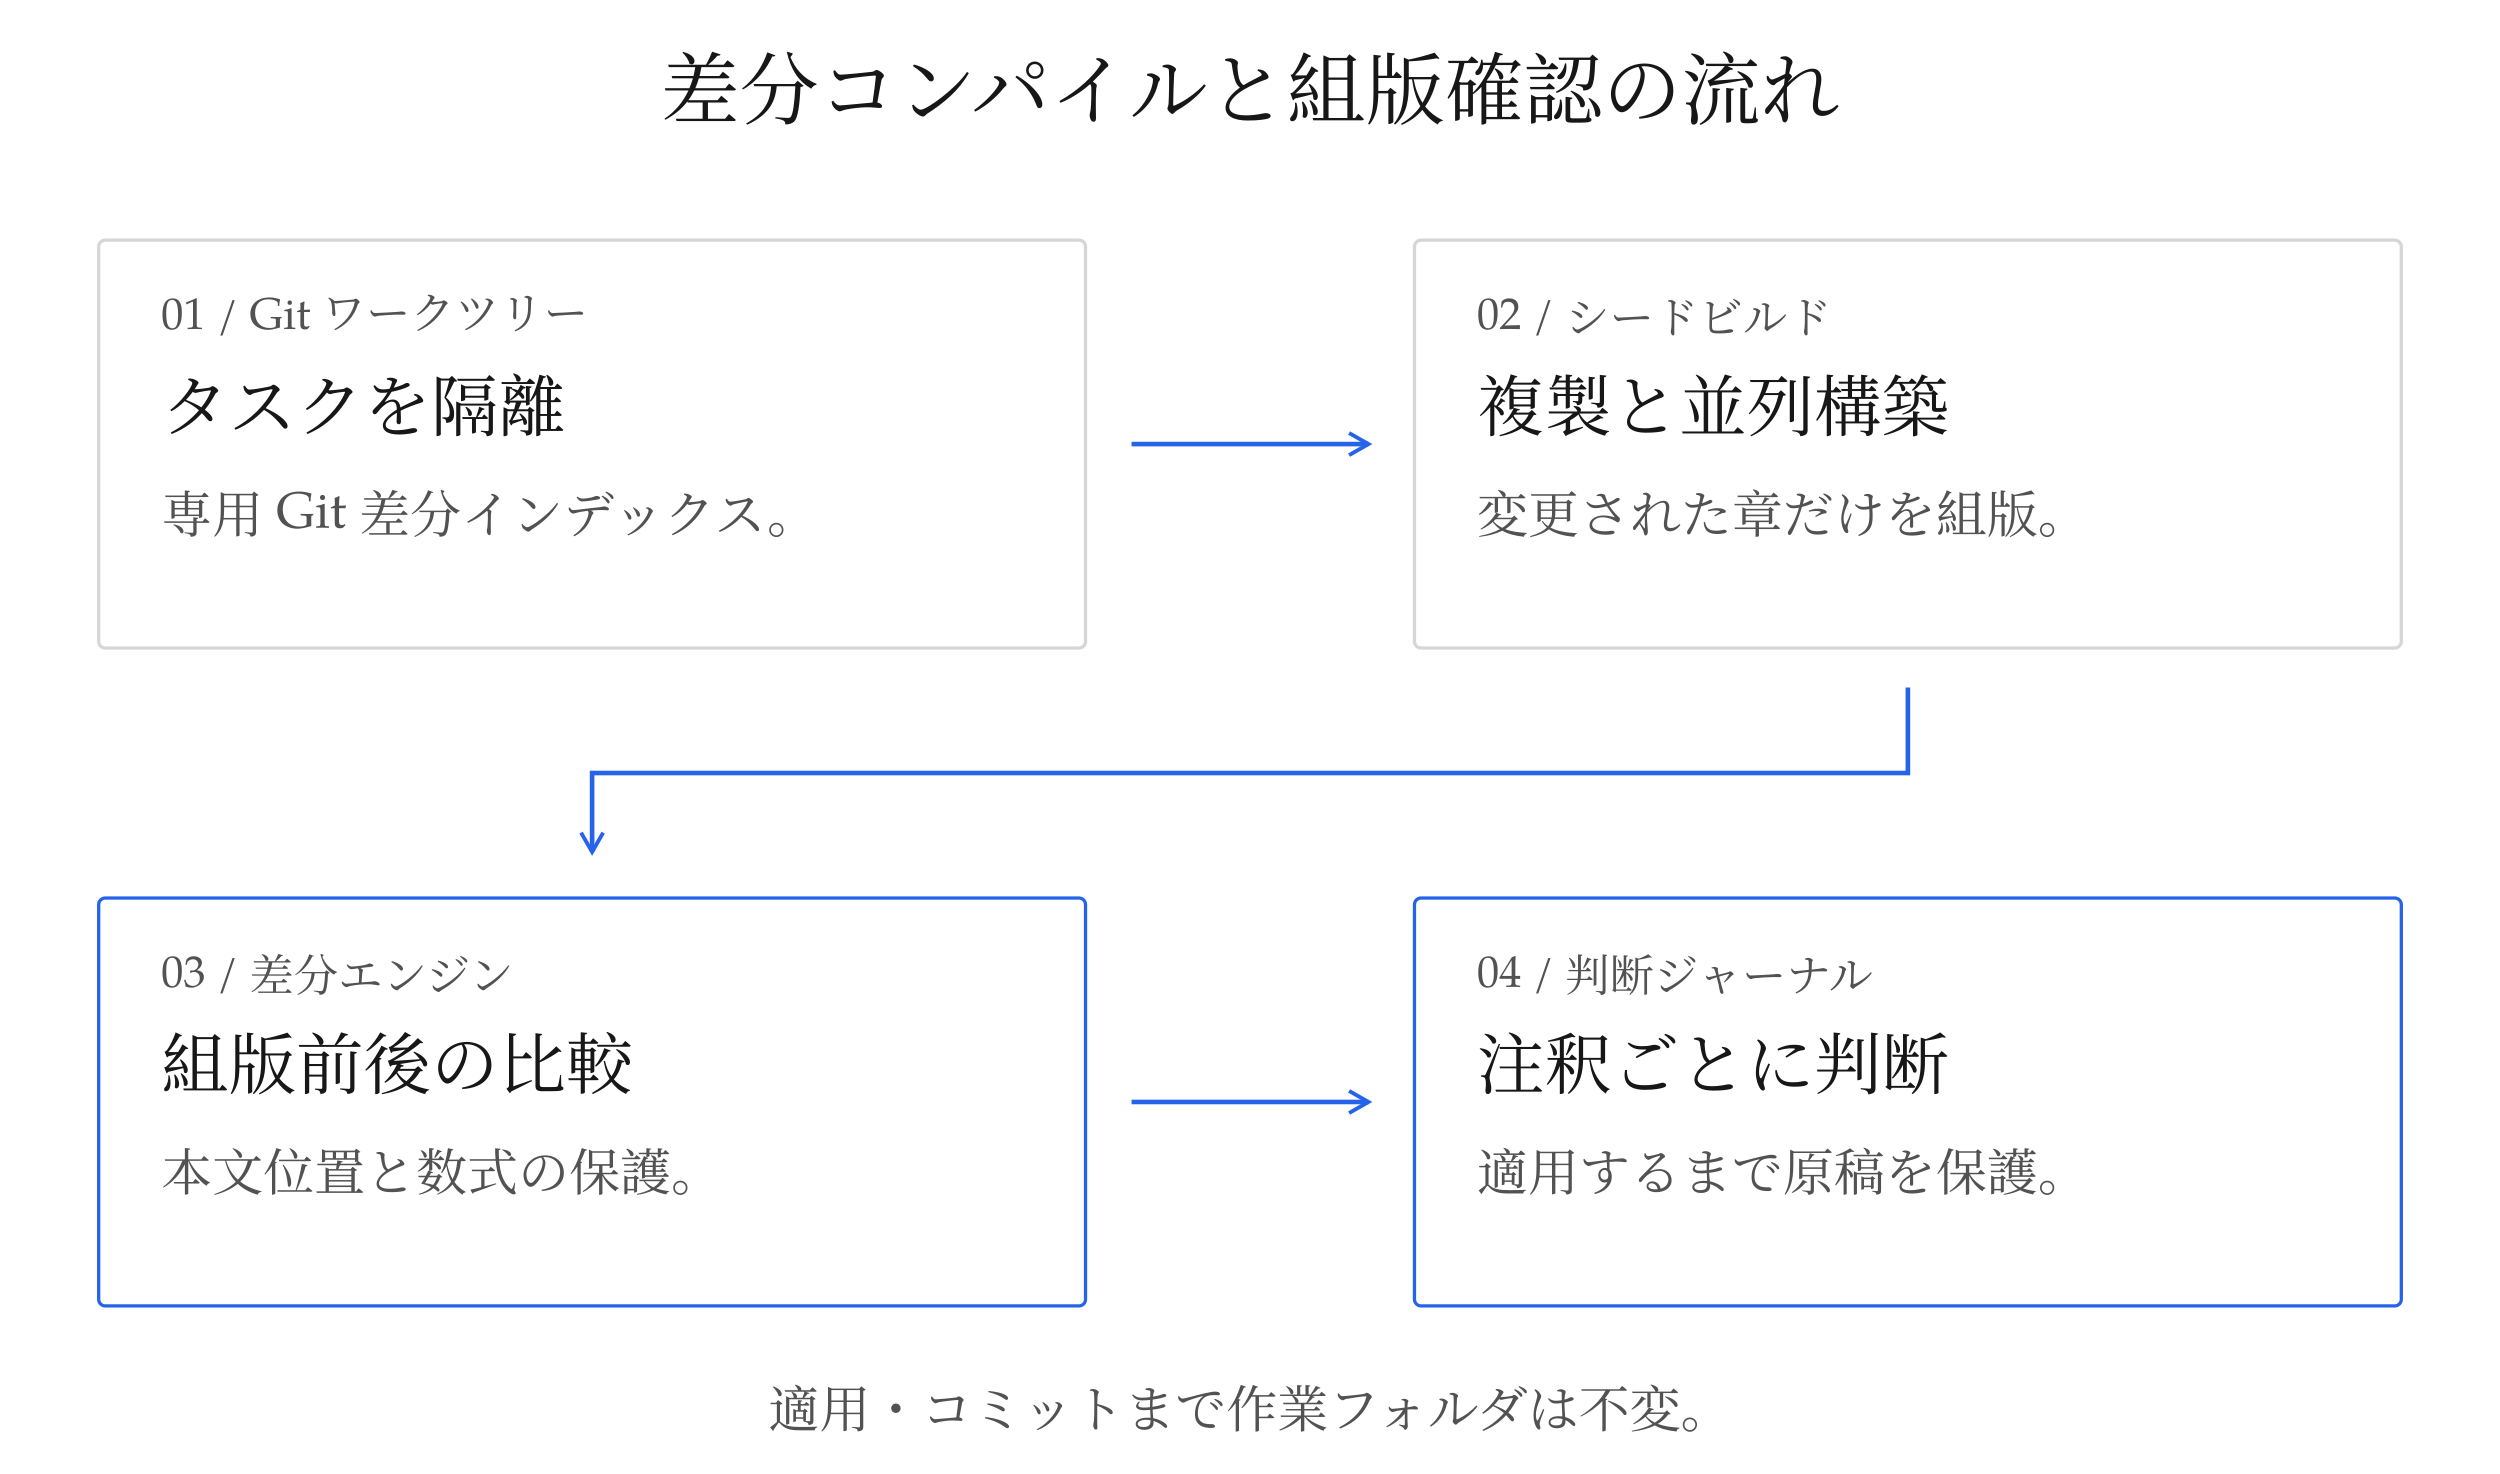
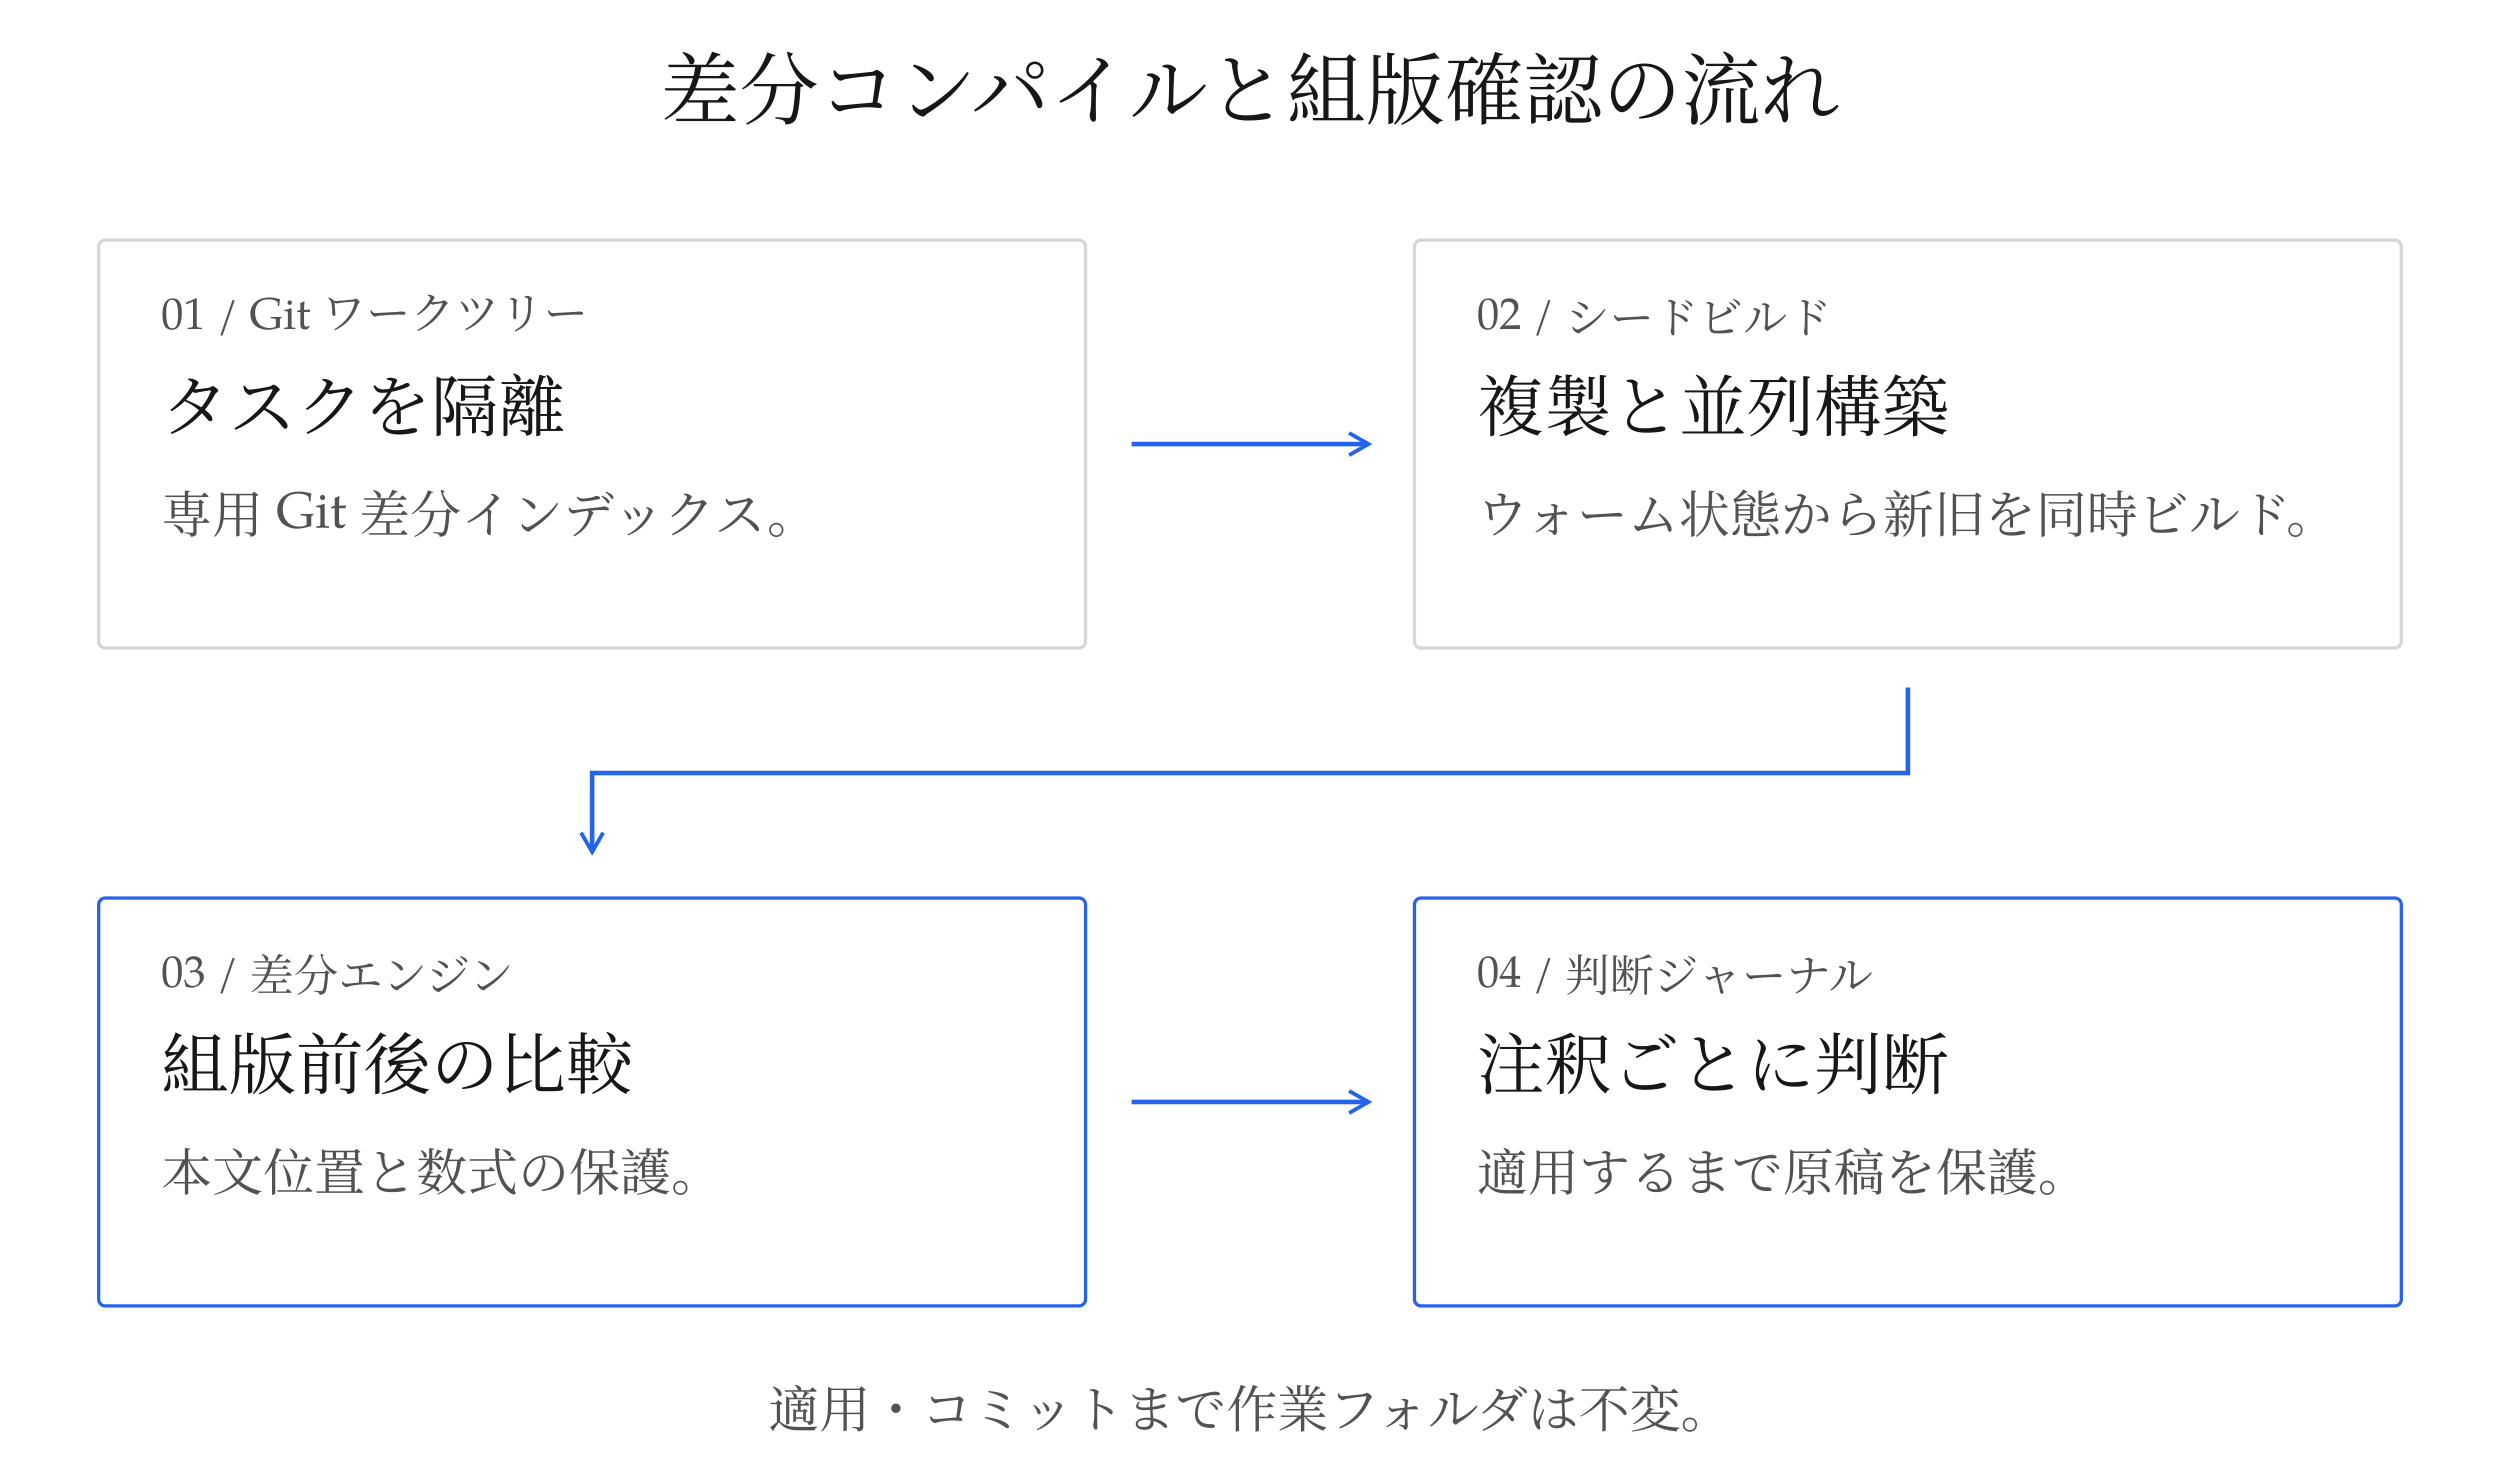
<svg xmlns="http://www.w3.org/2000/svg" viewBox="0 0 760 448" role="img" aria-labelledby="title desc">
  <defs>
    <marker id="arrow" viewBox="0 0 10 10" refX="8" refY="5" markerWidth="6" markerHeight="6" orient="auto-start-reverse">
      <path d="M1 1 8 5 1 9" fill="none" stroke="var(--art-accent, #2563eb)" stroke-width="1.4" />
    </marker>
  </defs>
  <g font-family="'Paper Serif','TeX Gyre Pagella',Palatino,'Songti SC','Noto Serif CJK SC',SimSun,serif">
    <text x="380" y="36" font-size="24" fill="var(--art-ink, #171717)" text-anchor="middle">差分コンパイルと組版確認の流れ</text>
    <rect x="30" y="73" width="300" height="124" rx="2" fill="var(--art-paper, #fff)" stroke="var(--art-line, #d6d6d6)" />
    <text x="49" y="100" font-size="13.5" fill="var(--art-muted, #525252)">01  /  Git ワークツリー</text>
    <text x="49" y="131" font-size="20.5" fill="var(--art-ink, #171717)">タスクを隔離</text>
    <text x="49" y="162" font-size="15.5" fill="var(--art-muted, #525252)">専用 Git 差分インデックス。</text>
    <rect x="430" y="73" width="300" height="124" rx="2" fill="var(--art-paper, #fff)" stroke="var(--art-line, #d6d6d6)" />
    <text x="449" y="100" font-size="13.5" fill="var(--art-muted, #525252)">02  /  シードビルド</text>
    <text x="449" y="131" font-size="20.5" fill="var(--art-ink, #171717)">複製と並列構築</text>
-     <text x="449" y="162" font-size="15.5" fill="var(--art-muted, #525252)">変更された章だけを組版。</text>
+     <text x="449" y="162" font-size="15.5" fill="var(--art-muted, #525252)">ウォーム状態から新旧を同時ビルド。</text>
    <rect x="30" y="273" width="300" height="124" rx="2" fill="var(--art-paper, #fff)" stroke="var(--art-accent, #2563eb)" />
    <text x="49" y="300" font-size="13.5" fill="var(--art-muted, #525252)">03  /  差分エンジン</text>
    <text x="49" y="331" font-size="20.5" fill="var(--art-ink, #171717)">組版前後の比較</text>
    <text x="49" y="362" font-size="15.5" fill="var(--art-muted, #525252)">本文位置と数式の保護。</text>
    <rect x="430" y="273" width="300" height="124" rx="2" fill="var(--art-paper, #fff)" stroke="var(--art-accent, #2563eb)" />
    <text x="449" y="300" font-size="13.5" fill="var(--art-muted, #525252)">04  /  判断ジャーナル</text>
    <text x="449" y="331" font-size="20.5" fill="var(--art-ink, #171717)">注釈ごとに判断</text>
    <text x="449" y="362" font-size="15.5" fill="var(--art-muted, #525252)">適用するまで原稿を保護。</text>
    <path d="M344 135h72" fill="none" stroke="var(--art-accent, #2563eb)" stroke-width="1.4" marker-end="url(#arrow)" />
    <path d="M580 209v26H180v24" fill="none" stroke="var(--art-accent, #2563eb)" stroke-width="1.4" marker-end="url(#arrow)" />
    <path d="M344 335h72" fill="none" stroke="var(--art-accent, #2563eb)" stroke-width="1.4" marker-end="url(#arrow)" />
    <text x="380" y="434" font-size="15.5" fill="var(--art-muted, #525252)" text-anchor="middle">適用・コミットまで作業フォルダは不変。</text>
  </g>
</svg>
